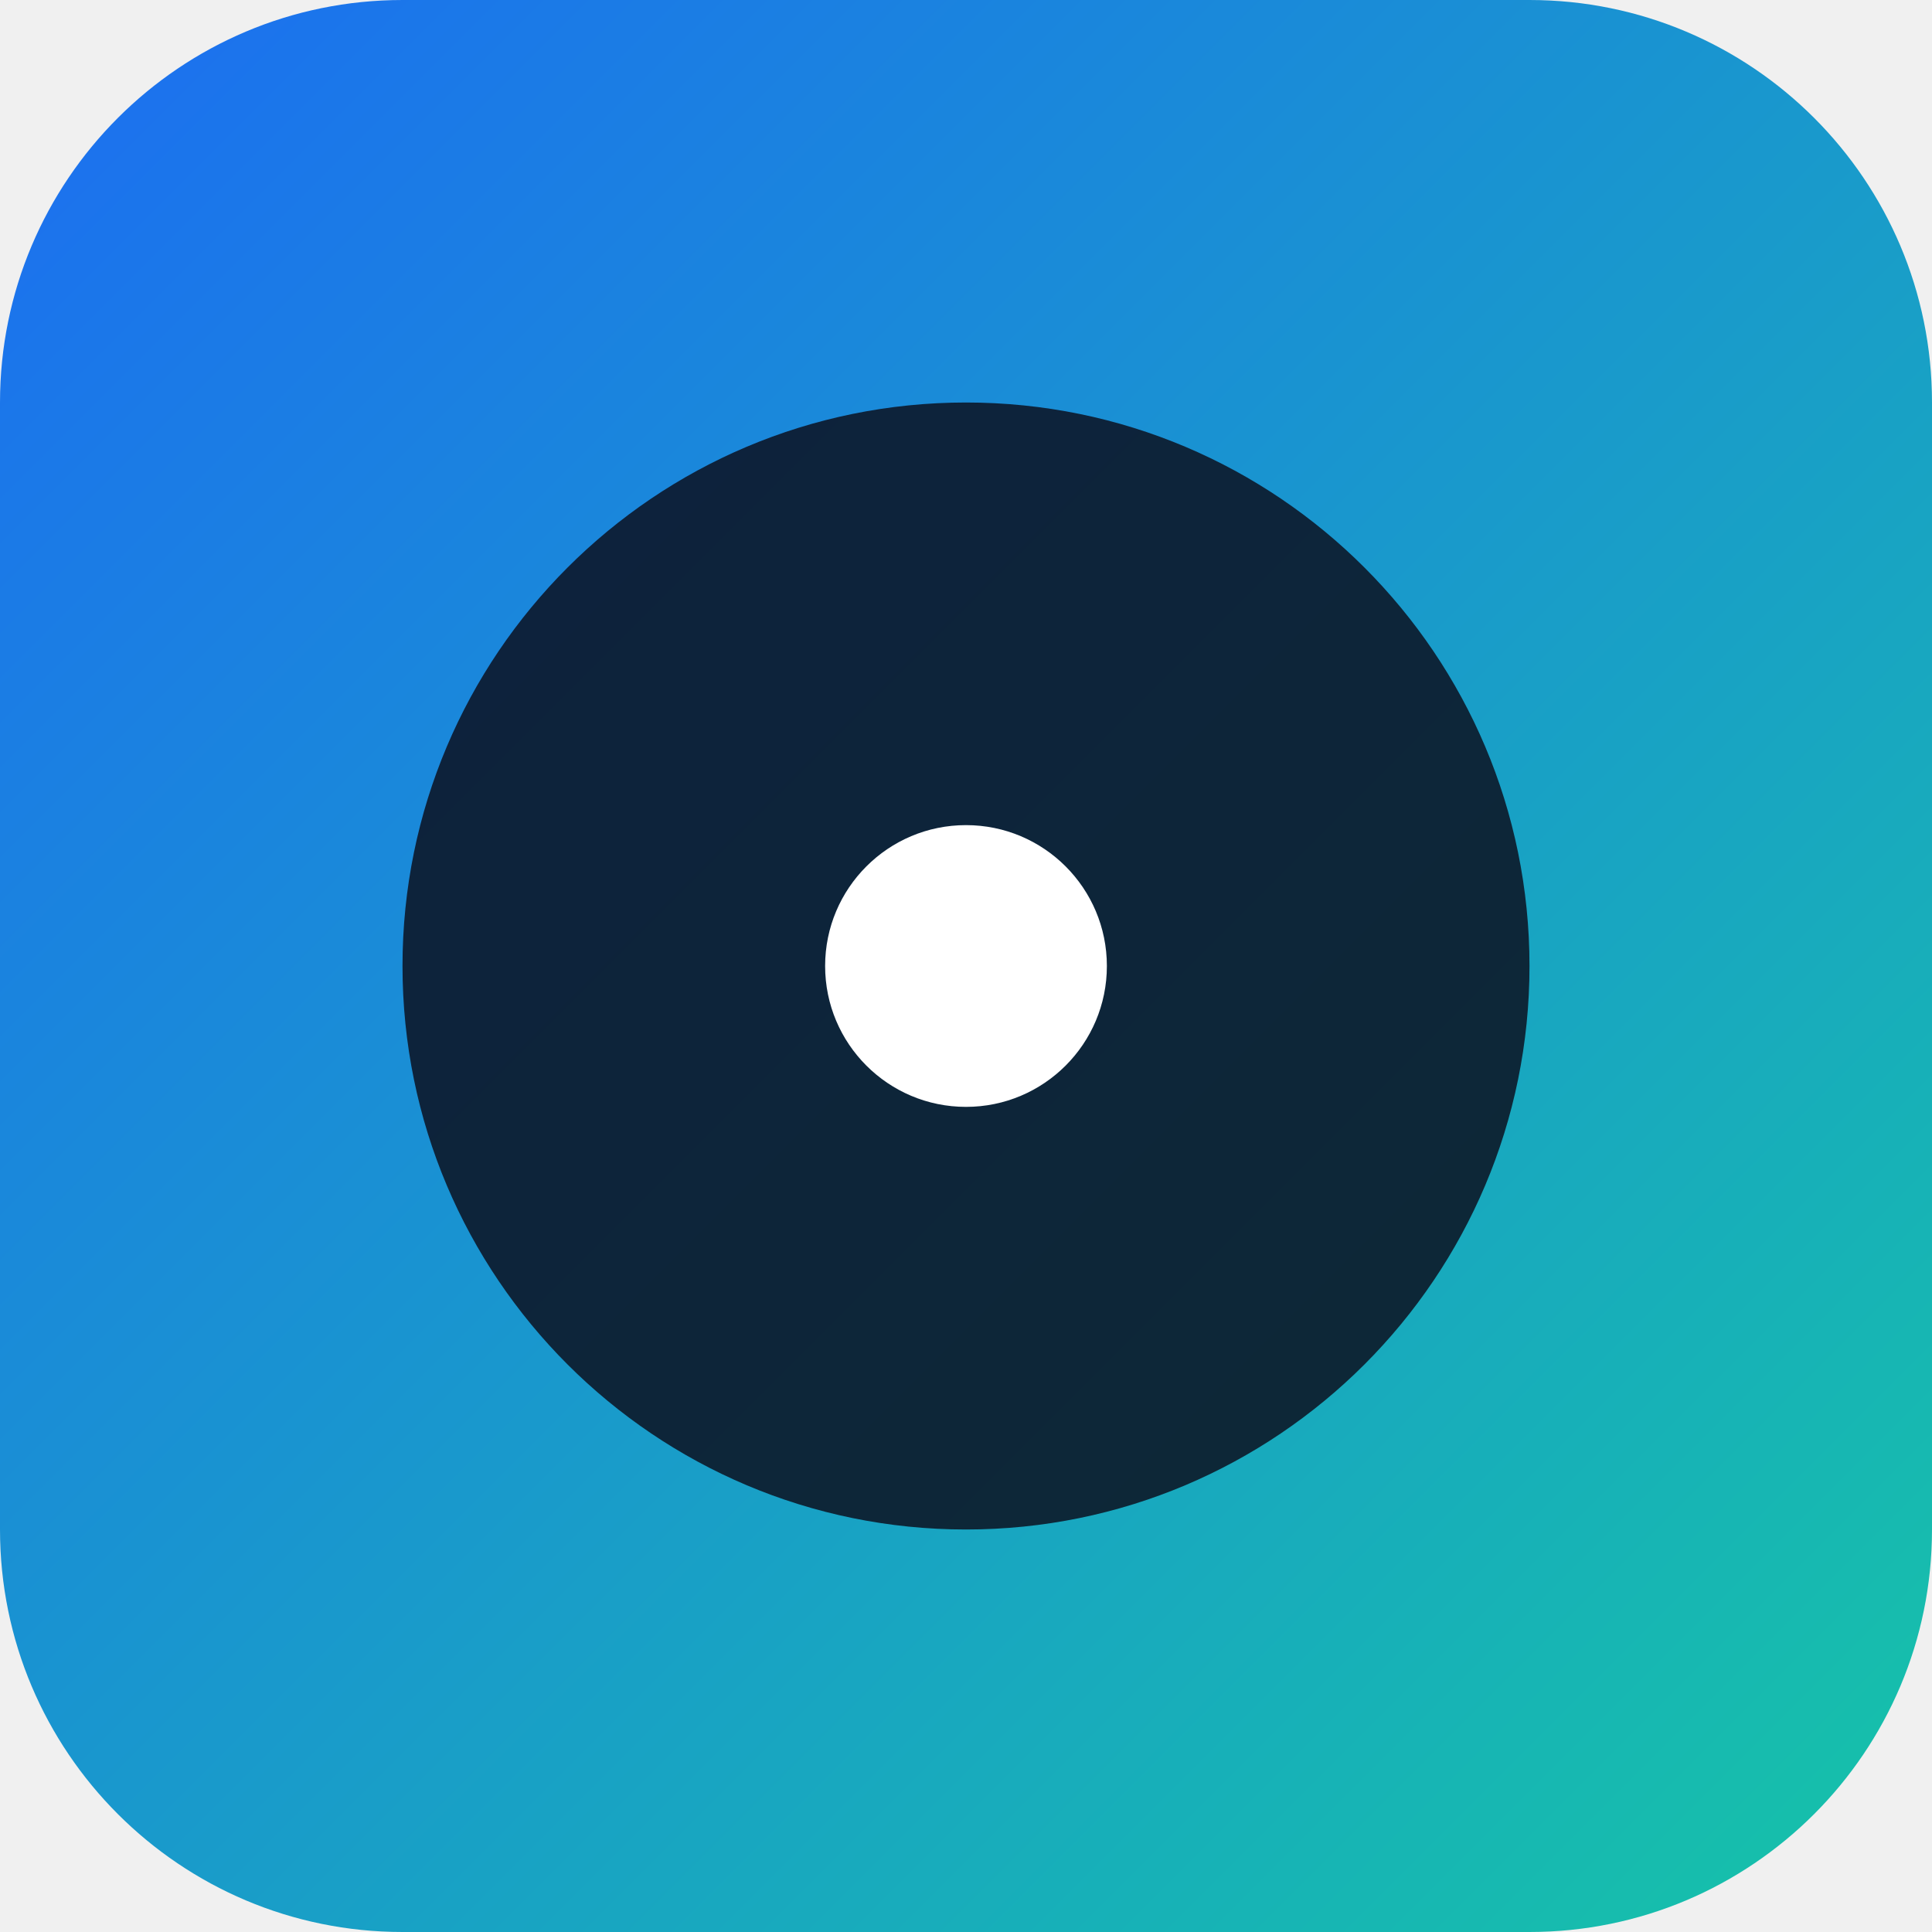
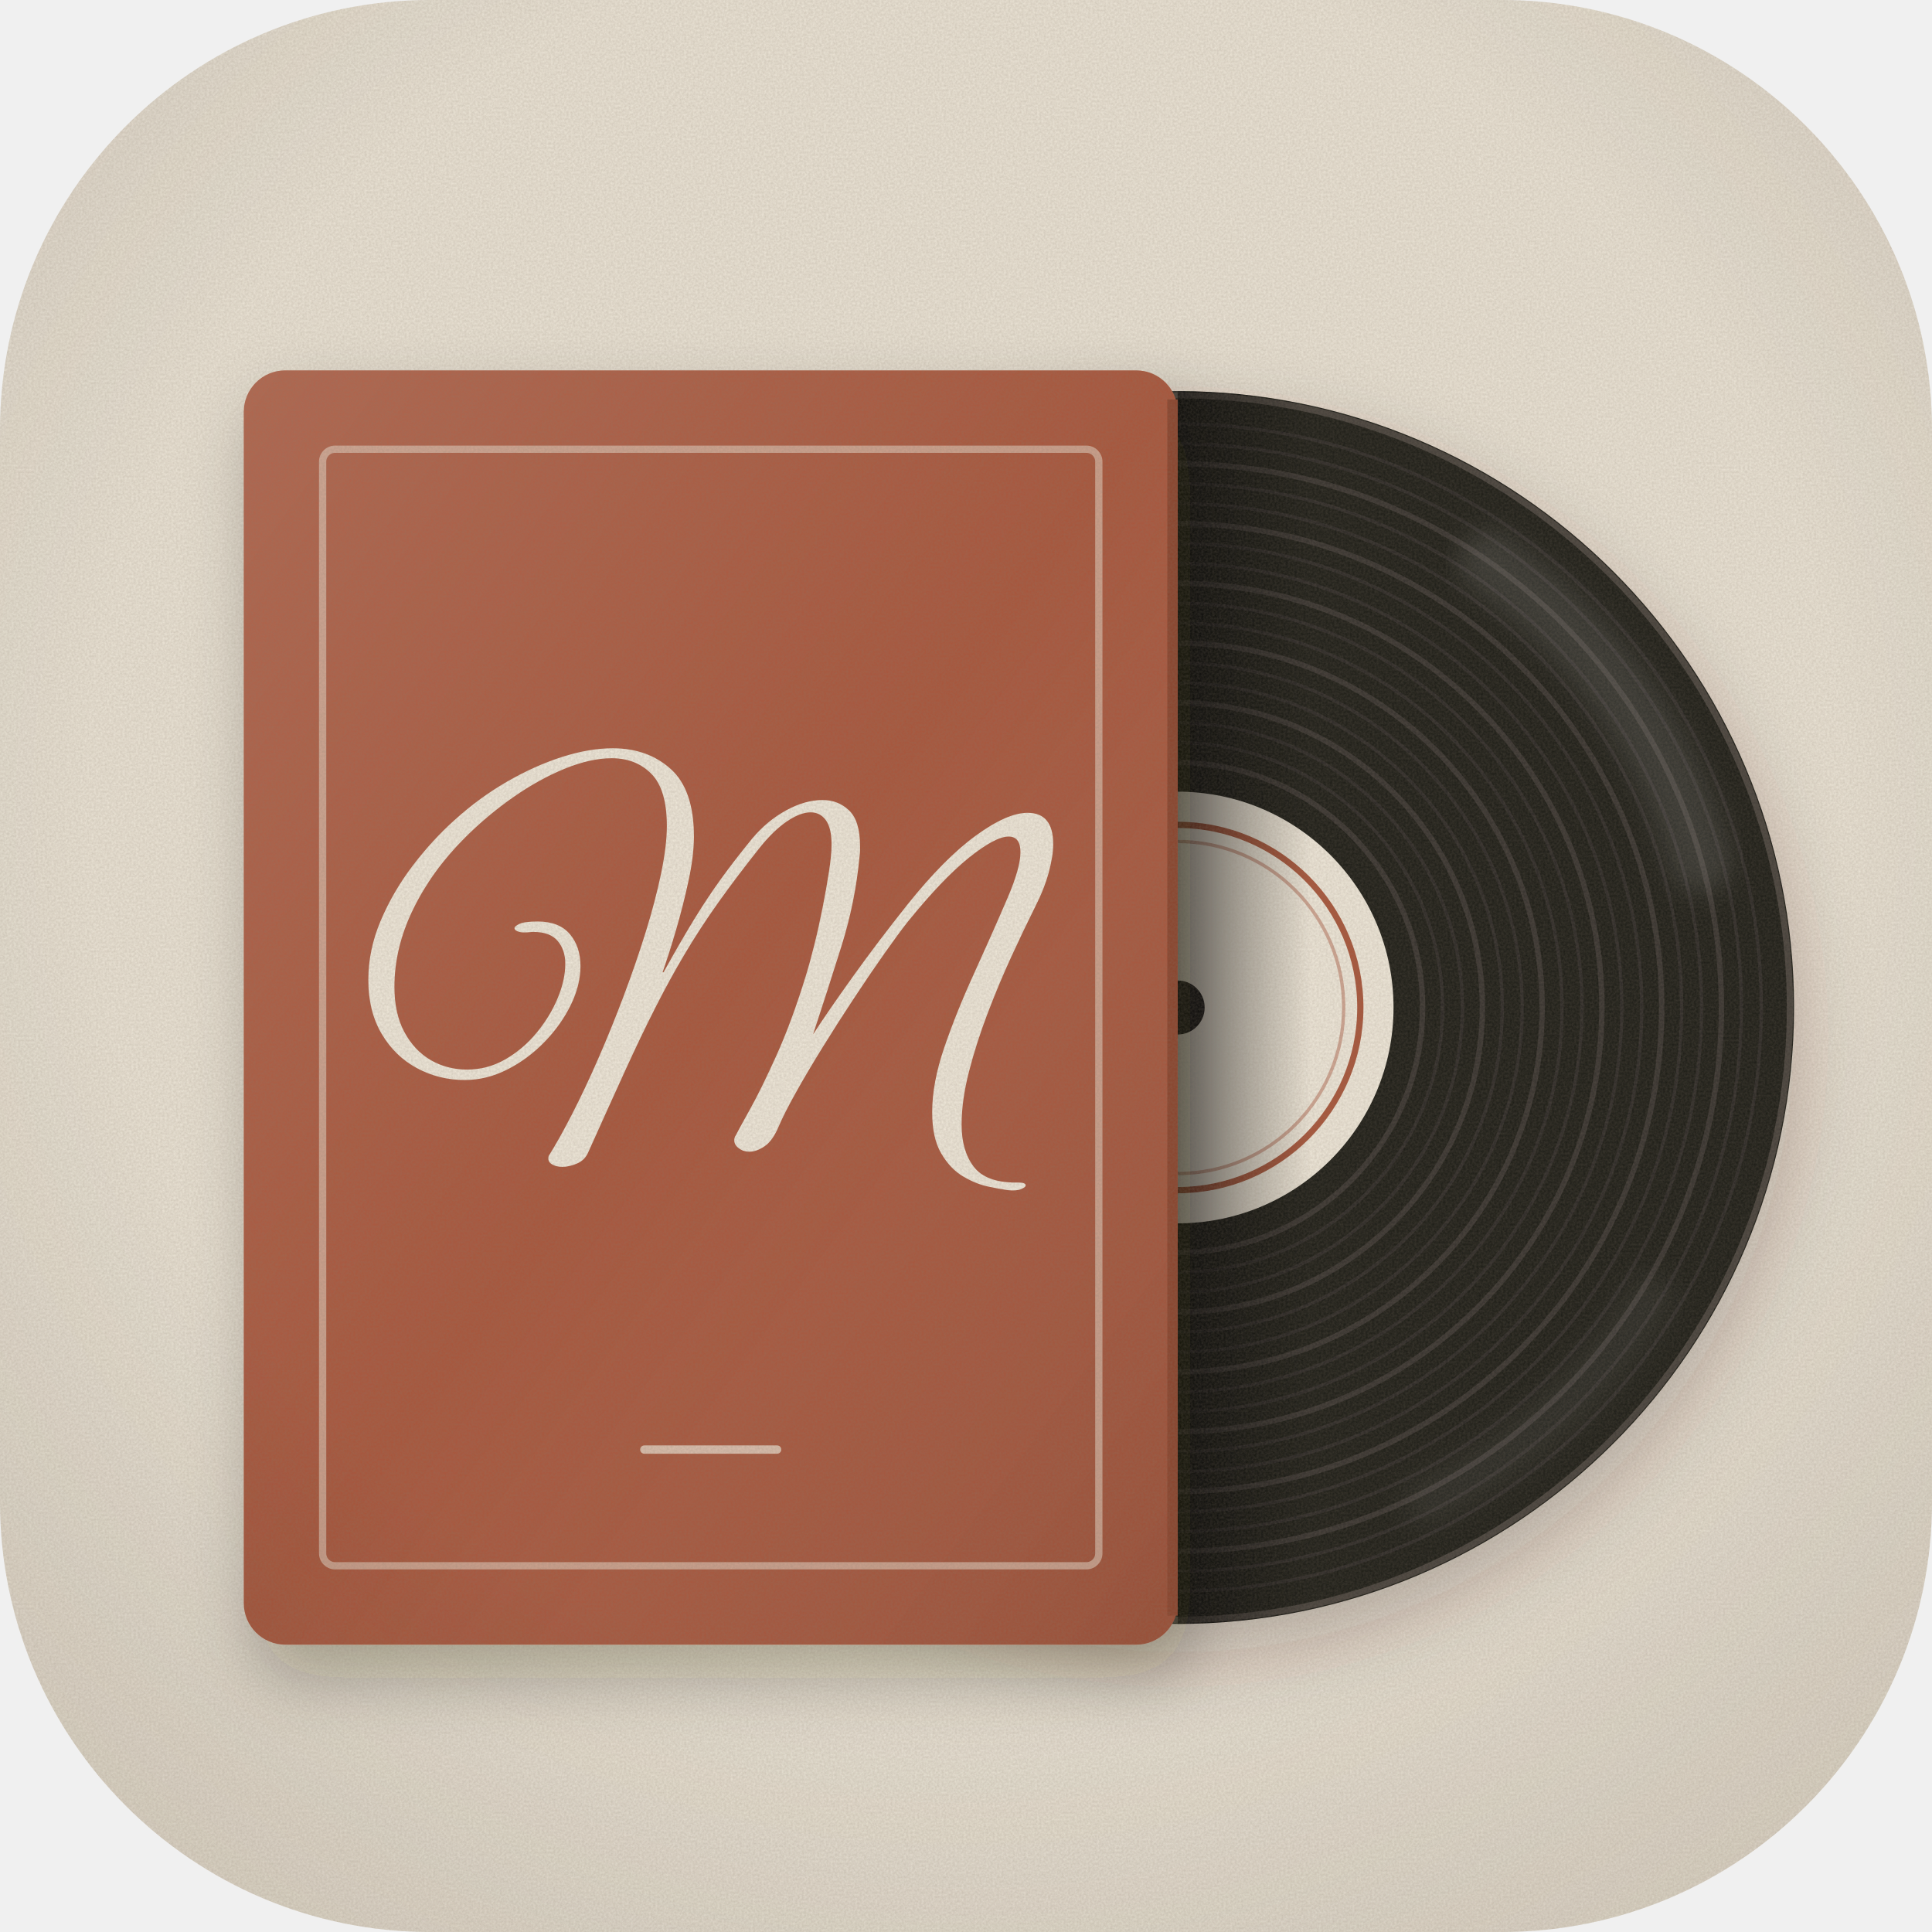
- <svg xmlns="http://www.w3.org/2000/svg" width="192" height="192" viewBox="0 0 192 192">
+ <svg xmlns="http://www.w3.org/2000/svg" width="1024" height="1024" viewBox="0 0 1024 1024">
  <defs>
-     <linearGradient id="bg" x1="0" y1="0" x2="1" y2="1">
-       <stop offset="0%" stop-color="#1c6df2" />
-       <stop offset="100%" stop-color="#16c4a7" />
+     <clipPath id="disc">
+       <circle cx="614" cy="532" r="297" />
+     </clipPath>
+     <linearGradient id="cast" x1="0" x2="1">
+       <stop offset="0" stop-color="#000" stop-opacity="0.55" />
+       <stop offset="1" stop-color="#000" stop-opacity="0" />
    </linearGradient>
+     <linearGradient id="sheen" x1="0" y1="0" x2="1" y2="1">
+       <stop offset="0" stop-color="#fff" stop-opacity="0.10" />
+       <stop offset="0.5" stop-color="#fff" stop-opacity="0" />
+       <stop offset="1" stop-color="#000" stop-opacity="0.10" />
+     </linearGradient>
+     <radialGradient id="vig" cx="0.5" cy="0.42" r="0.75">
+       <stop offset="0.6" stop-color="#000" stop-opacity="0" />
+       <stop offset="1" stop-color="#5a4630" stop-opacity="0.14" />
+     </radialGradient>
+     <filter id="blur" x="-20%" y="-20%" width="140%" height="140%">
+       <feGaussianBlur stdDeviation="6" />
+     </filter>
+     <filter id="soft" x="-20%" y="-20%" width="140%" height="140%">
+       <feDropShadow dx="0" dy="14" stdDeviation="18" flood-color="#3a2a1a" flood-opacity="0.28" />
+     </filter>
+     <filter id="lift" x="-20%" y="-20%" width="140%" height="140%">
+       <feDropShadow dx="6" dy="16" stdDeviation="16" flood-color="#2a1a10" flood-opacity="0.3" />
+     </filter>
+     <filter id="grain" x="0" y="0" width="100%" height="100%">
+       <feTurbulence type="fractalNoise" baseFrequency="0.85" numOctaves="3" seed="7" />
+       <feColorMatrix values="0 0 0 0 0.25  0 0 0 0 0.2  0 0 0 0 0.15  0 0 0 0.55 0" />
+       <feComposite in2="SourceGraphic" operator="in" />
+     </filter>
  </defs>
-   <rect width="192" height="192" rx="40" fill="url(#bg)" />
-   <circle cx="96" cy="96" r="56" fill="#0b1020" opacity="0.85" />
-   <circle cx="96" cy="96" r="14" fill="#ffffff" />
+   <defs>
+     <clipPath id="tile">
+       <rect width="1024" height="1024" rx="228" />
+     </clipPath>
+   </defs>
+   <g clip-path="url(#tile)">
+     <rect width="1024" height="1024" rx="228" fill="#ebe4d6" />
+     <g transform="translate(512 512) scale(1.1) translate(-512 -512)">
+       <g filter="url(#soft)">
+         <circle cx="614" cy="532" r="297" fill="#1d1b19" />
+       </g>
+       <circle cx="614" cy="532" r="118.0" fill="none" stroke="#36322e" stroke-width="2.6" />
+       <circle cx="614" cy="532" r="127.6" fill="none" stroke="#2b2825" stroke-width="1.6" />
+       <circle cx="614" cy="532" r="137.2" fill="none" stroke="#2b2825" stroke-width="1.6" />
+       <circle cx="614" cy="532" r="146.8" fill="none" stroke="#36322e" stroke-width="2.6" />
+       <circle cx="614" cy="532" r="156.4" fill="none" stroke="#2b2825" stroke-width="1.6" />
+       <circle cx="614" cy="532" r="166.0" fill="none" stroke="#2b2825" stroke-width="1.6" />
+       <circle cx="614" cy="532" r="175.6" fill="none" stroke="#36322e" stroke-width="2.6" />
+       <circle cx="614" cy="532" r="185.2" fill="none" stroke="#2b2825" stroke-width="1.6" />
+       <circle cx="614" cy="532" r="194.8" fill="none" stroke="#2b2825" stroke-width="1.6" />
+       <circle cx="614" cy="532" r="204.4" fill="none" stroke="#36322e" stroke-width="2.6" />
+       <circle cx="614" cy="532" r="214.0" fill="none" stroke="#2b2825" stroke-width="1.6" />
+       <circle cx="614" cy="532" r="223.6" fill="none" stroke="#2b2825" stroke-width="1.6" />
+       <circle cx="614" cy="532" r="233.2" fill="none" stroke="#36322e" stroke-width="2.6" />
+       <circle cx="614" cy="532" r="242.8" fill="none" stroke="#2b2825" stroke-width="1.6" />
+       <circle cx="614" cy="532" r="252.4" fill="none" stroke="#2b2825" stroke-width="1.6" />
+       <circle cx="614" cy="532" r="262.0" fill="none" stroke="#36322e" stroke-width="2.6" />
+       <circle cx="614" cy="532" r="271.6" fill="none" stroke="#2b2825" stroke-width="1.6" />
+       <circle cx="614" cy="532" r="281.2" fill="none" stroke="#2b2825" stroke-width="1.6" />
+       <circle cx="614" cy="532" r="295" fill="none" stroke="#45403a" stroke-width="3" />
+       <path d="M 764 317 A 262 262 0 0 1 866 462" fill="none" stroke="#fff" stroke-opacity="0.11" stroke-width="30" stroke-linecap="round" filter="url(#blur)" />
+       <path d="M 842 672 A 262 262 0 0 1 734 770" fill="none" stroke="#fff" stroke-opacity="0.06" stroke-width="22" stroke-linecap="round" filter="url(#blur)" />
+       <circle cx="614" cy="532" r="104" fill="#efe8da" />
+       <circle cx="614" cy="532" r="88" fill="none" stroke="#a8553a" stroke-width="3" />
+       <circle cx="614" cy="532" r="80" fill="none" stroke="#a8553a" stroke-opacity="0.45" stroke-width="1.6" />
+       <circle cx="614" cy="532" r="13" fill="#1d1b19" />
+       <rect x="614" y="235" width="64" height="594" fill="url(#cast)" clip-path="url(#disc)" />
+       <rect x="164" y="225" width="450" height="614" rx="20" fill="#a8553a" filter="url(#lift)" />
+       <rect x="164" y="225" width="450" height="614" rx="20" fill="url(#sheen)" />
+       <rect x="609" y="239" width="5" height="586" fill="#8a442d" />
+       <rect x="202" y="263" width="374" height="538" rx="6" fill="none" stroke="#efe8da" stroke-opacity="0.5" stroke-width="3.5" />
+       <rect x="355" y="743" width="68" height="4" rx="2" fill="#efe8da" fill-opacity="0.7" />
+       <path transform="translate(219.9 593.7)" d="M312.16 26.30L312.16 26.30Q308.73 25.84 302.79 24.58Q296.84 23.33 290.67 19.67Q284.49 16.01 280.15 8.58Q275.80 1.14 275.80-11.21L275.80-11.21Q275.80-25.38 281.63-42.42Q287.46-59.46 295.93-77.98Q304.39-96.51 312.16-114.57L312.16-114.57Q318.34-128.98 318.34-136.53L318.34-136.53Q318.34-144.07 312.62-144.07L312.62-144.07Q306.22-144.07 293.52-133.90Q280.83-123.72 264.14-103.14L264.14-103.14Q259.79-97.65 252.93-87.93Q246.07-78.21 238.30-66.43Q230.52-54.66 223.09-42.65Q215.65-30.64 210.05-20.58Q204.45-10.52 201.93-4.57L201.93-4.57Q198.96 2.52 195.07 5.15Q191.19 7.78 187.75 7.78L187.75 7.78Q184.78 7.78 182.72 6.17L182.72 6.17Q180.44 4.57 180.44 2.29L180.44 2.29Q180.44 0.91 181.12 0L181.12 0Q182.49-2.74 187.98-12.58Q193.47-22.41 200.79-38.65Q208.11-54.89 214.74-76.38L214.74-76.38Q216.80-83.01 218.97-91.70Q221.14-100.40 222.97-109.66Q224.80-118.92 226.06-127.04Q227.32-135.16 227.32-140.19L227.32-140.19Q227.32-148.19 224.57-151.96Q221.83-155.74 217.26-155.74L217.26-155.74Q212.22-155.74 205.82-151.39Q199.42-147.05 192.79-138.81L192.79-138.81Q181.35-124.41 172.66-112.17Q163.97-99.94 156.77-87.82Q149.56-75.70 142.59-61.98Q135.61-48.25 127.84-31.22Q120.06-14.18 110.00 8.23L110.00 8.23Q108.40 11.89 104.63 13.49Q100.85 15.09 97.65 15.09L97.65 15.09Q94.45 15.09 92.39 13.72Q90.33 12.35 91.02 9.83L91.02 9.83Q96.05 1.83 102.22-10.18Q108.40-22.18 114.80-36.82Q121.21-51.46 127.15-67.23Q133.10-83.01 137.79-98.11Q142.47-113.20 145.22-126.47Q147.96-139.73 147.96-149.11L147.96-149.11Q147.96-166.72 140.53-174.26Q133.10-181.81 121.43-181.81L121.43-181.81Q111.14-181.81 98.79-176.78Q86.44-171.75 73.98-163.06Q61.52-154.37 50.54-143.39L50.54-143.39Q34.76-127.61 25.73-109.09Q16.69-90.56 16.69-71.58L16.69-71.58Q16.69-58.77 21.50-49.85Q26.30-40.94 34.19-36.36Q42.08-31.79 51.68-31.79L51.68-31.79Q61.52-31.79 70.09-36.70Q78.67-41.62 85.19-49.51Q91.70-57.40 95.36-66.21Q99.02-75.01 99.02-82.79L99.02-82.79Q99.02-89.42 95.36-93.76Q91.70-98.11 83.70-98.11L83.70-98.11Q82.79-98.11 81.76-97.99Q80.73-97.88 79.58-97.88L79.58-97.88L78.90-97.88Q77.30-97.88 75.93-98.45Q74.55-99.02 74.55-99.94L74.55-99.94Q74.55-100.85 76.95-102.00Q79.36-103.14 85.76-103.14L85.76-103.14Q96.05-103.14 101.20-97.08Q106.34-91.02 106.34-81.64L106.34-81.64Q106.34-72.49 101.65-62.89Q96.96-53.28 88.96-45.05Q80.96-36.82 71.01-31.79Q61.06-26.76 50.54-26.76L50.54-26.76Q38.19-26.76 27.56-32.47Q16.92-38.19 10.52-49.05Q4.12-59.92 4.12-75.01L4.12-75.01Q4.12-89.42 10.06-103.48Q16.01-117.55 25.50-130.01Q34.99-142.47 45.74-152.08L45.74-152.08Q57.63-162.83 70.89-170.49Q84.16-178.15 97.31-182.38Q110.46-186.61 121.89-186.61L121.89-186.61Q138.81-186.61 149.91-176.55Q161.00-166.49 161.00-144.07L161.00-144.07Q161.00-134.93 158.48-123.15Q155.97-111.37 152.54-99.59Q149.11-87.82 145.90-78.67L145.90-78.67L146.36-78.67Q154.59-93.53 161.11-104.17Q167.63-114.80 174.26-123.95Q180.89-133.10 189.13-143.16L189.13-143.16Q196.22-151.62 205.36-156.65Q214.51-161.68 222.97-161.68L222.97-161.68Q230.52-161.68 235.78-156.65Q241.04-151.62 241.04-139.50L241.04-139.50Q241.04-138.13 241.04-137.21Q241.04-136.30 240.81-134.47L240.81-134.47Q238.75-112.52 232.12-91.36Q225.49-70.21 218.40-48.71L218.40-48.71Q225.49-59.69 237.61-76.61Q249.73-93.53 264.14-111.60L264.14-111.60Q281.75-133.56 296.84-144.53Q311.93-155.51 321.77-155.51L321.77-155.51Q334.12-155.51 334.12-140.42L334.12-140.42Q334.12-134.70 331.94-126.69Q329.77-118.69 325.20-109.77L325.20-109.77Q320.17-99.71 314.11-86.56Q308.05-73.41 302.56-59.00Q297.07-44.59 293.52-30.76Q289.98-16.92 289.98-5.26L289.98-5.26Q289.98 7.32 295.81 14.98Q301.64 22.64 316.05 22.64L316.05 22.64L317.42 22.64Q320.85 22.64 320.85 24.01L320.85 24.01Q320.85 24.93 318.57 25.84Q316.28 26.76 312.16 26.30Z" fill="#efe8da" />
+     </g>
+     <rect width="1024" height="1024" fill="url(#vig)" />
+     <rect width="1024" height="1024" fill="#ebe4d6" filter="url(#grain)" opacity="0.5" />
+   </g>
</svg>
